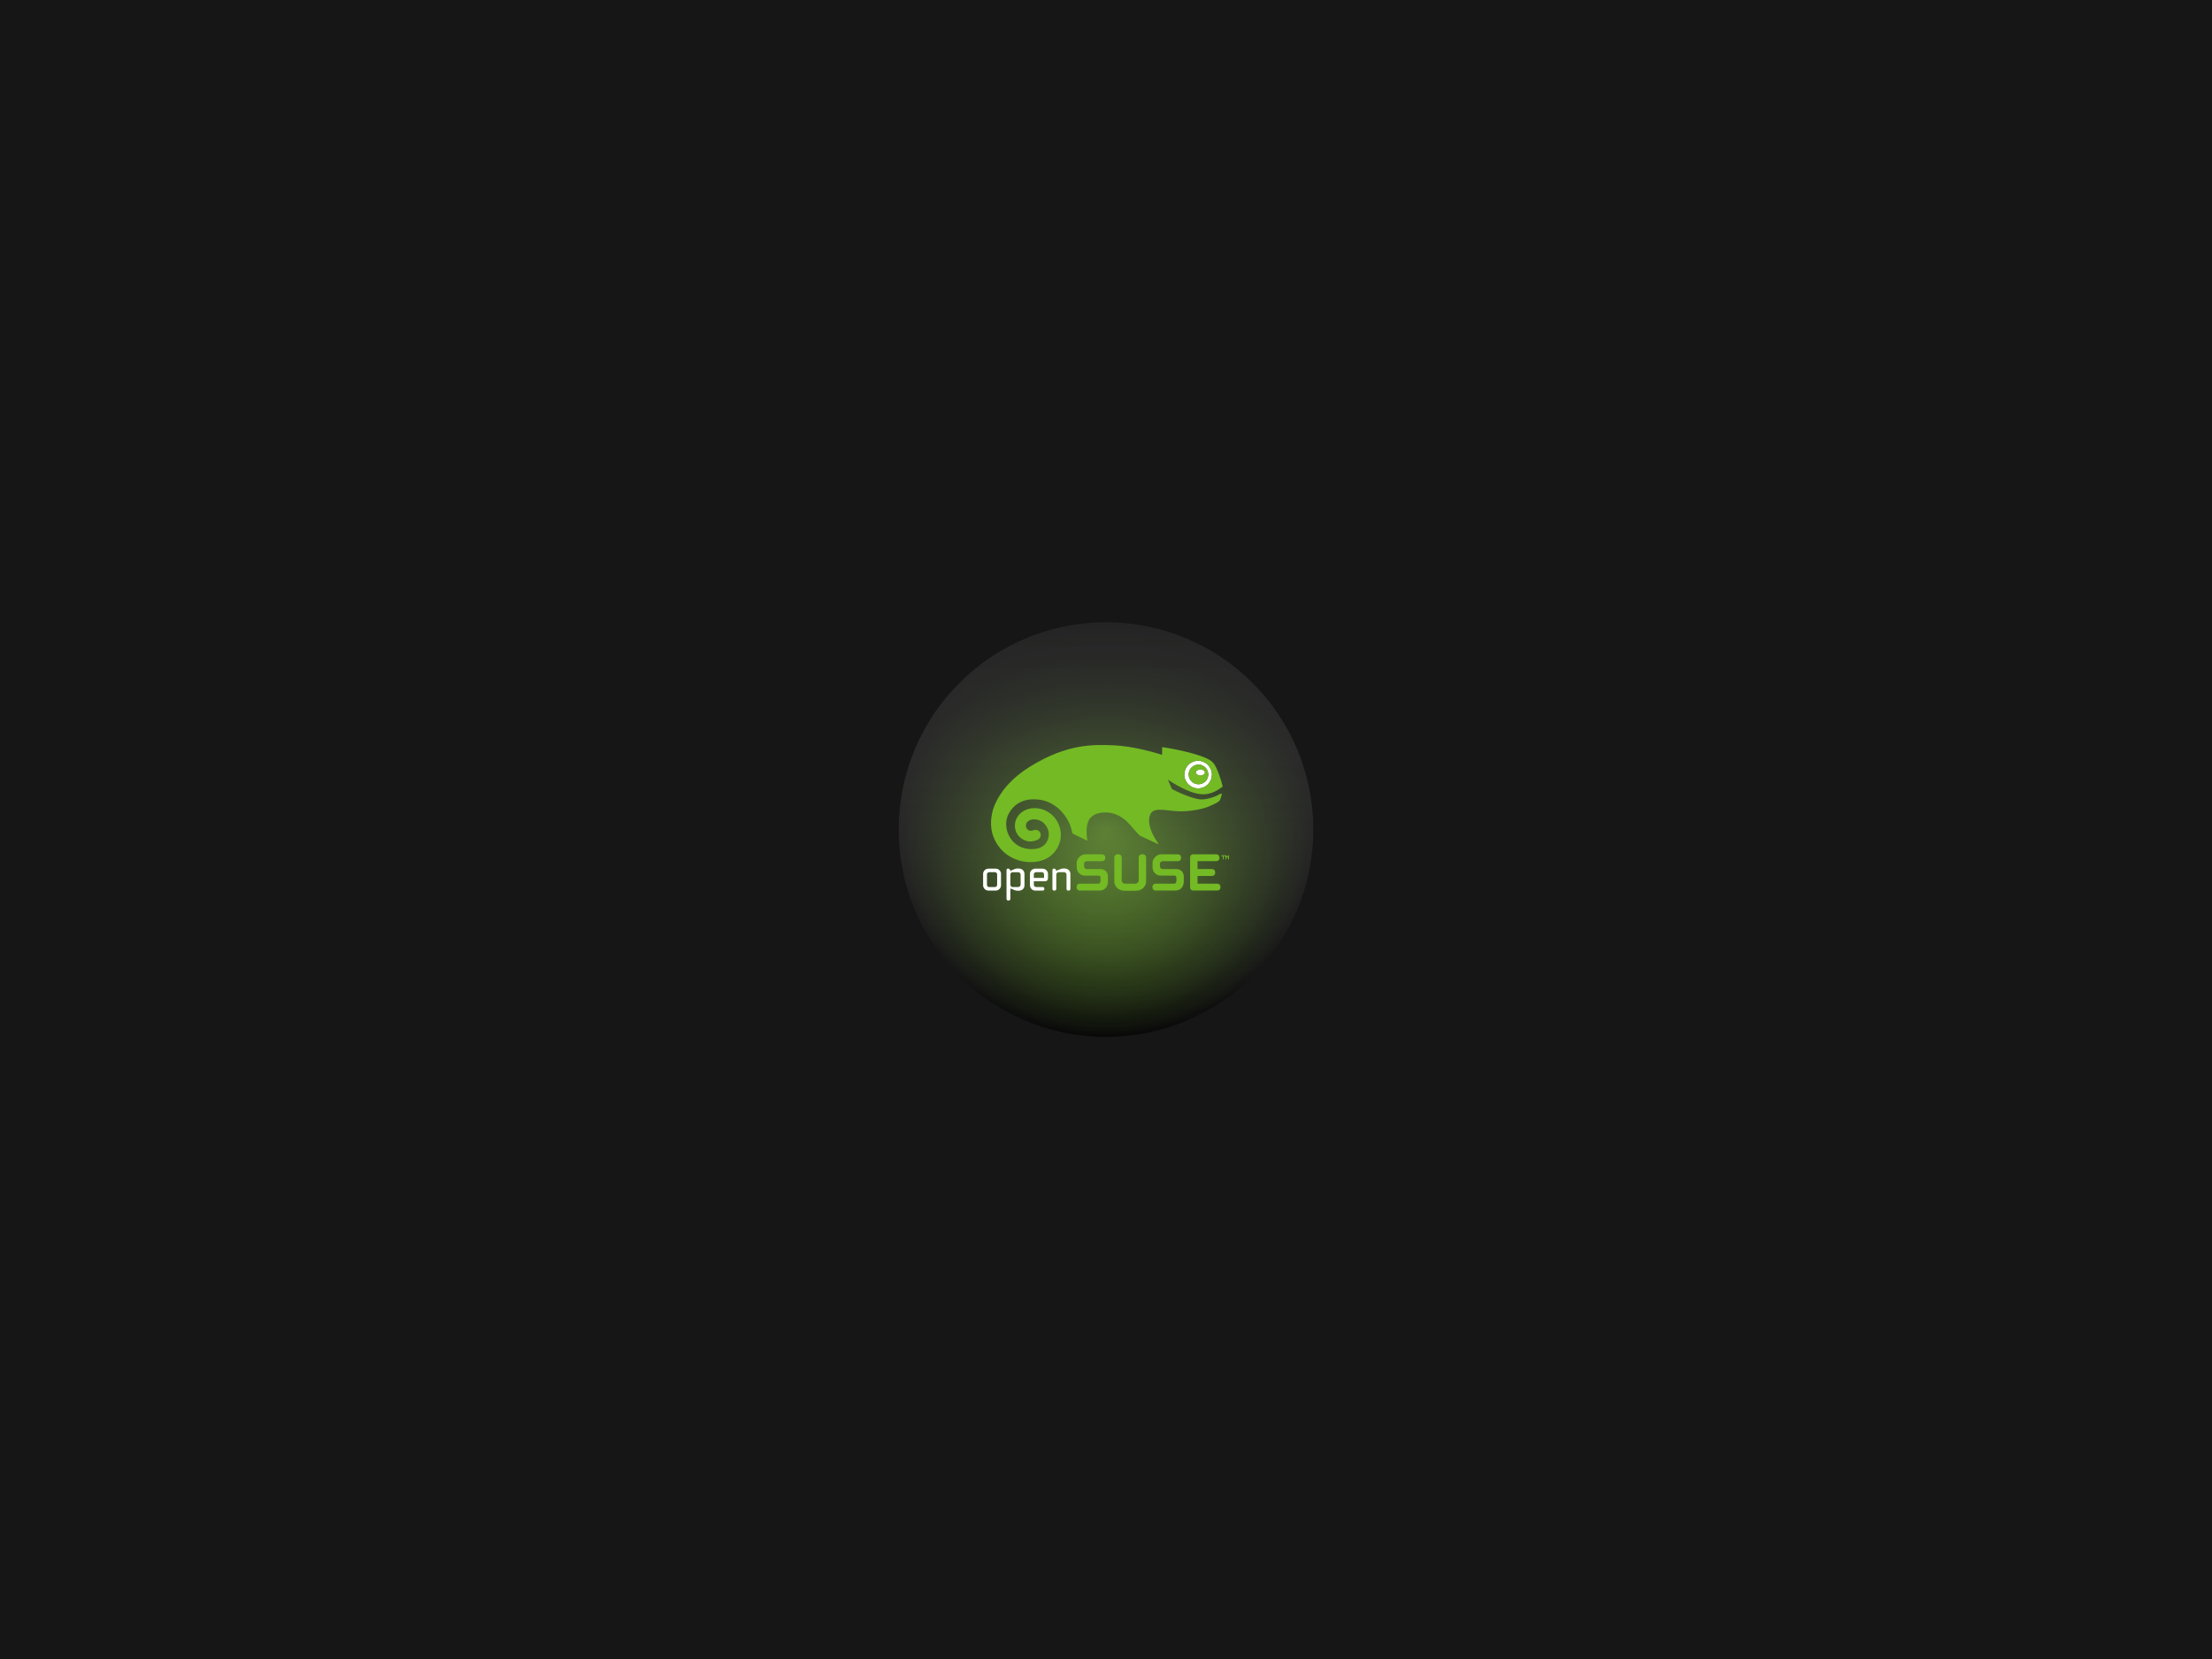
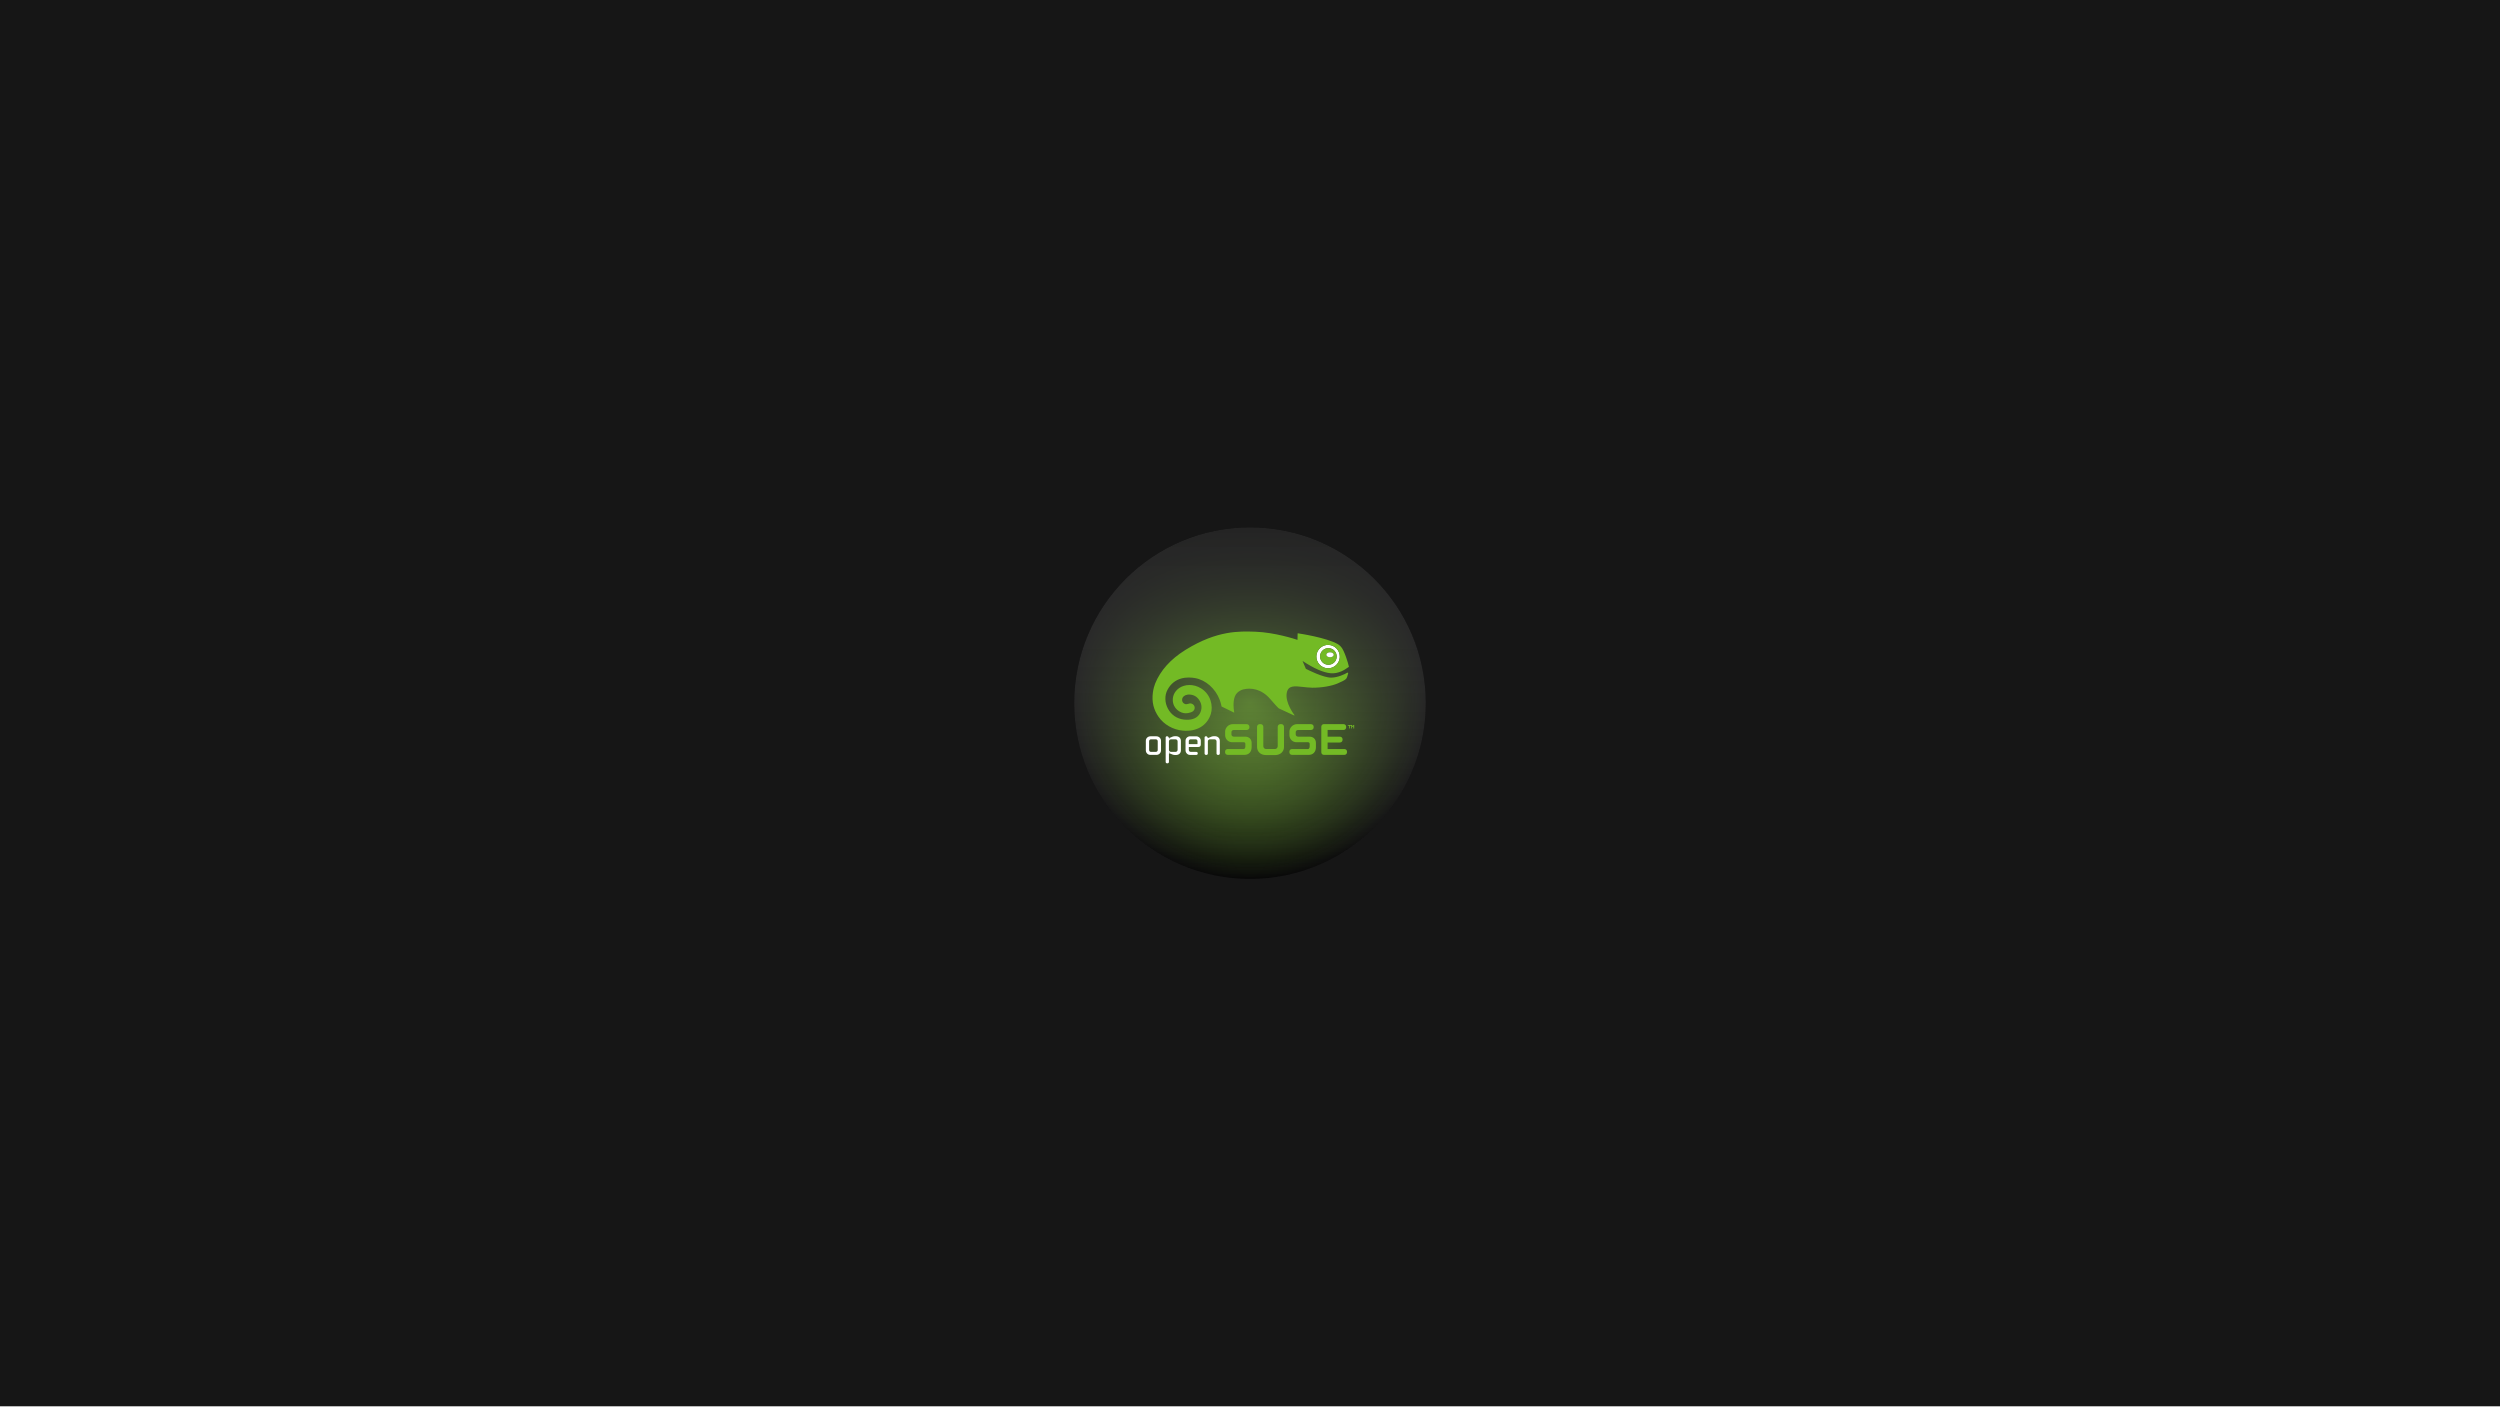
- <svg xmlns="http://www.w3.org/2000/svg" xmlns:ns1="http://www.openswatchbook.org/uri/2009/osb" xmlns:xlink="http://www.w3.org/1999/xlink" id="svg3004" version="1.1" width="640" height="480" xml:space="preserve">
+ <svg xmlns="http://www.w3.org/2000/svg" xmlns:ns1="http://www.openswatchbook.org/uri/2009/osb" xmlns:xlink="http://www.w3.org/1999/xlink" id="svg3004" version="1.1" width="1280" height="720" xml:space="preserve">
  <defs id="defs3008">
    <linearGradient id="linearGradient4028">
      <stop style="stop-color:#73ba25;stop-opacity:1;" offset="0" id="stop4030" />
      <stop style="stop-color:#73ba25;stop-opacity:0;" offset="1" id="stop4032" />
    </linearGradient>
    <linearGradient id="linearGradient4164">
      <stop style="stop-color:#a80030;stop-opacity:1;" offset="0" id="stop4166" />
      <stop style="stop-color:#a80030;stop-opacity:0;" offset="1" id="stop4168" />
    </linearGradient>
    <linearGradient id="linearGradient5303">
      <stop style="stop-color:#f26711;stop-opacity:1;" offset="0" id="stop5305" />
      <stop style="stop-color:#f26711;stop-opacity:0;" offset="1" id="stop5307" />
    </linearGradient>
    <linearGradient id="linearGradient5267">
      <stop style="stop-color:#666666;stop-opacity:1;" offset="0" id="stop5269" />
      <stop style="stop-color:#666666;stop-opacity:0;" offset="1" id="stop5271" />
    </linearGradient>
    <linearGradient id="linearGradient5251" ns1:paint="solid">
      <stop style="stop-color:#666666;stop-opacity:1;" offset="0" id="stop5253" />
    </linearGradient>
    <linearGradient xlink:href="#linearGradient5267" id="linearGradient5273" x1="-395.365" y1="-212.642" x2="4.763" y2="-212.642" gradientUnits="userSpaceOnUse" />
    <radialGradient xlink:href="#linearGradient5303" id="radialGradient5325" cx="-163.148" cy="-366.263" fx="-163.148" fy="-366.263" r="144.094" gradientTransform="matrix(1,0,0,0.9338842,0,-24.21576)" gradientUnits="userSpaceOnUse" />
    <radialGradient xlink:href="#linearGradient4164" id="radialGradient4170" cx="1447.778" cy="-272.917" fx="1447.778" fy="-272.917" r="223.333" gradientTransform="matrix(1,0,0,0.9751244,0,-6.788974)" gradientUnits="userSpaceOnUse" />
    <radialGradient xlink:href="#linearGradient4164-9" id="radialGradient4170-9" cx="1447.778" cy="-272.917" fx="1447.778" fy="-272.917" r="223.333" gradientTransform="matrix(1,0,0,0.9751244,0,-6.788974)" gradientUnits="userSpaceOnUse" />
    <linearGradient id="linearGradient4164-9">
      <stop style="stop-color:#a80030;stop-opacity:1;" offset="0" id="stop4166-0" />
      <stop style="stop-color:#a80030;stop-opacity:0;" offset="1" id="stop4168-2" />
    </linearGradient>
    <radialGradient r="223.333" fy="-272.917" fx="1447.778" cy="-272.917" cx="1447.778" gradientTransform="matrix(1,0,0,0.9751244,0,-6.788974)" gradientUnits="userSpaceOnUse" id="radialGradient4206" xlink:href="#linearGradient4164-9" />
    <radialGradient xlink:href="#linearGradient4164" id="radialGradient14319" gradientUnits="userSpaceOnUse" gradientTransform="matrix(1,0,0,0.9751244,0,-6.788974)" cx="1447.778" cy="-272.917" fx="1447.778" fy="-272.917" r="223.333" />
    <linearGradient xlink:href="#linearGradient5267" id="linearGradient14321" gradientUnits="userSpaceOnUse" x1="-395.365" y1="-212.642" x2="4.763" y2="-212.642" />
    <linearGradient xlink:href="#linearGradient5267" id="linearGradient14345" gradientUnits="userSpaceOnUse" x1="-395.365" y1="-212.642" x2="4.763" y2="-212.642" />
    <radialGradient xlink:href="#linearGradient4164" id="radialGradient14347" gradientUnits="userSpaceOnUse" gradientTransform="matrix(1,0,0,0.9751244,0,-6.788974)" cx="1447.778" cy="-272.917" fx="1447.778" fy="-272.917" r="223.333" />
    <radialGradient xlink:href="#linearGradient4164" id="radialGradient14931" gradientUnits="userSpaceOnUse" gradientTransform="matrix(1,0,0,0.9751244,0,-6.788974)" cx="1447.778" cy="-272.917" fx="1447.778" fy="-272.917" r="223.333" />
    <linearGradient xlink:href="#linearGradient5267" id="linearGradient14933" gradientUnits="userSpaceOnUse" x1="-395.365" y1="-212.642" x2="4.763" y2="-212.642" />
    <radialGradient xlink:href="#linearGradient4164" id="radialGradient14961" gradientUnits="userSpaceOnUse" gradientTransform="matrix(1,0,0,0.9751244,0,-6.788974)" cx="1447.778" cy="-272.917" fx="1447.778" fy="-272.917" r="223.333" />
    <linearGradient xlink:href="#linearGradient5267" id="linearGradient14963" gradientUnits="userSpaceOnUse" x1="-395.365" y1="-212.642" x2="4.763" y2="-212.642" />
    <linearGradient xlink:href="#linearGradient5267" id="linearGradient14991" gradientUnits="userSpaceOnUse" x1="-395.365" y1="-212.642" x2="4.763" y2="-212.642" />
    <linearGradient xlink:href="#linearGradient5267" id="linearGradient15015" gradientUnits="userSpaceOnUse" x1="-395.365" y1="-212.642" x2="4.763" y2="-212.642" />
    <radialGradient r="125.556" fy="-292.917" fx="-318.889" cy="-292.917" cx="-318.889" gradientTransform="matrix(1,0,0,1.061947,0,18.14526)" gradientUnits="userSpaceOnUse" id="radialGradient3812" xlink:href="#linearGradient3787-8" />
    <linearGradient id="linearGradient3787-8">
      <stop style="stop-color:#000000;stop-opacity:1;" offset="0" id="stop3789-9" />
      <stop style="stop-color:#000000;stop-opacity:0;" offset="1" id="stop3791-4" />
    </linearGradient>
    <linearGradient xlink:href="#linearGradient5267" id="linearGradient3258" gradientUnits="userSpaceOnUse" x1="-395.365" y1="-212.642" x2="4.763" y2="-212.642" />
    <radialGradient xlink:href="#linearGradient4028" id="radialGradient4034" cx="1447.778" cy="-272.917" fx="1447.778" fy="-272.917" r="223.333" gradientTransform="matrix(1,0,0,0.9751244,0,-6.788974)" gradientUnits="userSpaceOnUse" />
    <radialGradient xlink:href="#linearGradient3787-8" id="radialGradient4036" gradientUnits="userSpaceOnUse" gradientTransform="matrix(1,0,0,1.061947,0,18.14526)" cx="-318.889" cy="-292.917" fx="-318.889" fy="-292.917" r="125.556" />
    <radialGradient xlink:href="#linearGradient3787-8" id="radialGradient4104" gradientUnits="userSpaceOnUse" gradientTransform="matrix(1,0,0,1.061947,0,18.14526)" cx="-318.889" cy="-292.917" fx="-318.889" fy="-292.917" r="125.556" />
    <radialGradient xlink:href="#linearGradient4028" id="radialGradient4106" gradientUnits="userSpaceOnUse" gradientTransform="matrix(1,0,0,0.9751244,0,-6.788974)" cx="1447.778" cy="-272.917" fx="1447.778" fy="-272.917" r="223.333" />
    <linearGradient xlink:href="#linearGradient5267" id="linearGradient4108" gradientUnits="userSpaceOnUse" x1="-395.365" y1="-212.642" x2="4.763" y2="-212.642" />
    <linearGradient xlink:href="#linearGradient5267-6" id="linearGradient3070" gradientUnits="userSpaceOnUse" x1="-395.365" y1="-212.642" x2="4.763" y2="-212.642" />
    <linearGradient id="linearGradient5267-6">
      <stop style="stop-color:#666666;stop-opacity:1;" offset="0" id="stop5269-8" />
      <stop style="stop-color:#666666;stop-opacity:0;" offset="1" id="stop5271-6" />
    </linearGradient>
    <radialGradient xlink:href="#linearGradient4028-5" id="radialGradient3072" gradientUnits="userSpaceOnUse" gradientTransform="matrix(1,0,0,0.9751244,0,-6.788974)" cx="1447.778" cy="-272.917" fx="1447.778" fy="-272.917" r="223.333" />
    <linearGradient id="linearGradient4028-5">
      <stop style="stop-color:#73ba25;stop-opacity:1;" offset="0" id="stop4030-5" />
      <stop style="stop-color:#73ba25;stop-opacity:0;" offset="1" id="stop4032-1" />
    </linearGradient>
    <radialGradient xlink:href="#linearGradient3787-8-7" id="radialGradient3074" gradientUnits="userSpaceOnUse" gradientTransform="matrix(1,0,0,1.061947,0,18.14526)" cx="-318.889" cy="-292.917" fx="-318.889" fy="-292.917" r="125.556" />
    <linearGradient id="linearGradient3787-8-7">
      <stop style="stop-color:#000000;stop-opacity:1;" offset="0" id="stop3789-9-7" />
      <stop style="stop-color:#000000;stop-opacity:0;" offset="1" id="stop3791-4-9" />
    </linearGradient>
    <radialGradient r="125.556" fy="-292.917" fx="-318.889" cy="-292.917" cx="-318.889" gradientTransform="matrix(1,0,0,1.061947,0,18.14526)" gradientUnits="userSpaceOnUse" id="radialGradient3116" xlink:href="#linearGradient3787-8-7" />
    <radialGradient xlink:href="#linearGradient3787-8-7" id="radialGradient3131" gradientUnits="userSpaceOnUse" gradientTransform="matrix(1,0,0,1.061947,0,18.14526)" cx="-318.889" cy="-292.917" fx="-318.889" fy="-292.917" r="125.556" />
    <radialGradient xlink:href="#linearGradient4028-5" id="radialGradient3133" gradientUnits="userSpaceOnUse" gradientTransform="matrix(1,0,0,0.9751244,0,-6.788974)" cx="1447.778" cy="-272.917" fx="1447.778" fy="-272.917" r="223.333" />
    <linearGradient xlink:href="#linearGradient5267-6" id="linearGradient3135" gradientUnits="userSpaceOnUse" x1="-395.365" y1="-212.642" x2="4.763" y2="-212.642" />
    <radialGradient xlink:href="#linearGradient3787-8-4" id="radialGradient3841" gradientUnits="userSpaceOnUse" gradientTransform="matrix(1,0,0,1.061947,0,18.14526)" cx="-318.889" cy="-292.917" fx="-318.889" fy="-292.917" r="125.556" />
    <linearGradient id="linearGradient3787-8-4">
      <stop style="stop-color:#000000;stop-opacity:1;" offset="0" id="stop3789-9-8" />
      <stop style="stop-color:#000000;stop-opacity:0;" offset="1" id="stop3791-4-6" />
    </linearGradient>
    <radialGradient xlink:href="#linearGradient4028-57" id="radialGradient3839" gradientUnits="userSpaceOnUse" gradientTransform="matrix(1,0,0,0.9751244,0,-6.788974)" cx="1447.778" cy="-272.917" fx="1447.778" fy="-272.917" r="223.333" />
    <linearGradient id="linearGradient4028-57">
      <stop style="stop-color:#73ba25;stop-opacity:1;" offset="0" id="stop4030-6" />
      <stop style="stop-color:#73ba25;stop-opacity:0;" offset="1" id="stop4032-9" />
    </linearGradient>
    <linearGradient xlink:href="#linearGradient5267-9" id="linearGradient3837" gradientUnits="userSpaceOnUse" x1="-395.365" y1="-212.642" x2="4.763" y2="-212.642" />
    <linearGradient id="linearGradient5267-9">
      <stop style="stop-color:#242424;stop-opacity:1;" offset="0" id="stop5269-4" />
      <stop style="stop-color:#666666;stop-opacity:0;" offset="1" id="stop5271-7" />
    </linearGradient>
    <linearGradient xlink:href="#linearGradient5267-9" id="linearGradient3866" gradientUnits="userSpaceOnUse" x1="-395.365" y1="-212.642" x2="4.763" y2="-212.642" />
    <radialGradient xlink:href="#linearGradient4028-57" id="radialGradient3868" gradientUnits="userSpaceOnUse" gradientTransform="matrix(1,0,0,0.9751244,0,-6.788974)" cx="1447.778" cy="-272.917" fx="1447.778" fy="-272.917" r="223.333" />
    <radialGradient xlink:href="#linearGradient3787-8-4" id="radialGradient3870" gradientUnits="userSpaceOnUse" gradientTransform="matrix(1,0,0,1.061947,0,18.14526)" cx="-318.889" cy="-292.917" fx="-318.889" fy="-292.917" r="125.556" />
    <linearGradient xlink:href="#linearGradient5267-9" id="linearGradient3863" gradientUnits="userSpaceOnUse" x1="-395.365" y1="-212.642" x2="4.763" y2="-212.642" />
    <radialGradient xlink:href="#linearGradient4028-57" id="radialGradient3865" gradientUnits="userSpaceOnUse" gradientTransform="matrix(1,0,0,0.9751244,0,-6.788974)" cx="1447.778" cy="-272.917" fx="1447.778" fy="-272.917" r="223.333" />
    <radialGradient xlink:href="#linearGradient3787-8-4" id="radialGradient3867" gradientUnits="userSpaceOnUse" gradientTransform="matrix(1,0,0,1.061947,0,18.14526)" cx="-318.889" cy="-292.917" fx="-318.889" fy="-292.917" r="125.556" />
  </defs>
-   <g id="g3012" transform="matrix(1.25,0,0,-1.25,0,480)">
-     <rect style="fill:#161616;fill-opacity:1;stroke:none" id="rect3036" width="512" height="384" x="0" y="-384" transform="scale(1,-1)" />
-     <g id="g3869" transform="matrix(0.7500001,0,0,0.7500001,63.99998,47.99999)">
+   <g id="g3012" transform="matrix(1.25,0,0,-1.25,0,720)">
+     <rect style="fill:#161616;fill-opacity:1;stroke:none" id="rect3036" width="1024" height="576" x="0" y="-576" transform="scale(1,-1)" />
+     <g id="g3869" transform="matrix(1.125,0,0,1.125,224,71.99998)">
      <path transform="matrix(0.6446042,0,0,-0.5973332,342.1007,-9.706629)" d="m -34.286,-337.679 c 0,59.173 -44.452,107.143 -99.286,107.143 -54.834,0 -99.286,-47.969 -99.286,-107.143 0,-59.173 44.452,-107.143 99.286,-107.143 54.834,0 99.286,47.969 99.286,107.143 z" id="path3219" style="fill:#080808;fill-opacity:1;fill-rule:nonzero;stroke:none" />
      <path transform="matrix(0,0.5097344,0.4799999,0,396.6,354.5486)" d="m -193.333,-292.917 c 0,73.638 -56.213,133.333 -125.556,133.333 -69.342,0 -125.556,-59.695 -125.556,-133.333 0,-73.638 56.213,-133.333 125.556,-133.333 69.342,0 125.556,59.695 125.556,133.333 z" id="path5277-0" style="opacity:0.75;fill:url(#radialGradient3867);fill-opacity:1;fill-rule:evenodd;stroke:none" />
      <path transform="matrix(0.2865671,0,0,-0.2938775,-158.8855,111.7959)" d="m 1671.111,-272.917 c 0,120.275 -99.99,217.778 -223.333,217.778 -123.344,0 -223.333,-97.502 -223.333,-217.778 0,-120.275 99.99,-217.778 223.333,-217.778 123.344,0 223.333,97.502 223.333,217.778 z" id="path4162" style="fill:url(#radialGradient3865);fill-opacity:1;fill-rule:nonzero;stroke:none" />
      <path transform="matrix(0,-0.319897,-0.3445044,0,182.7439,129.5238)" d="m 4.763,-212.642 c 0,102.6 -89.572,185.774 -200.064,185.774 -110.493,0 -200.064,-83.174 -200.064,-185.774 0,-102.6 89.572,-185.774 200.064,-185.774 110.493,0 200.064,83.174 200.064,185.774 z" id="path3806" style="fill:url(#linearGradient3863);fill-opacity:1;fill-rule:evenodd;stroke:none" />
      <g transform="matrix(0.5577374,0,0,0.5577356,-655.183,-31.97464)" id="g4068">
        <path style="fill:#73ba25" d="m 1700.263,385.204 c 0,-0.104 -0.088,-0.192 -0.197,-0.192 h -0.088 c -0.104,0 -0.192,0.088 -0.192,0.192 v 1.631 h -0.92 v -1.631 c 0,-0.104 -0.093,-0.192 -0.203,-0.192 h -0.082 c -0.104,0 -0.192,0.088 -0.192,0.192 v 1.631 h -0.69 c -0.099,0 -0.181,0.071 -0.181,0.181 v 0.093 c 0,0.11 0.082,0.175 0.181,0.175 h 2.414 c 0.093,0 0.159,-0.033 0.192,-0.088 l 0.454,-0.684 0.455,0.684 c 0.038,0.049 0.093,0.088 0.192,0.088 h 0.307 v -2.097 c 0,-0.099 -0.093,-0.192 -0.203,-0.192 l -0.027,0.016 h -0.088 c -0.104,0 -0.192,0.088 -0.192,0.192 v 1.369 l -0.301,-0.46 c -0.033,-0.044 -0.093,-0.066 -0.148,-0.066 h -0.033 c -0.055,0 -0.12,0.022 -0.153,0.066 l -0.307,0.46 v -1.368 z" id="path3135" />
        <path style="fill:#73ba25" d="m 1697.033,369.928 v -0.443 c 0,-0.975 -0.74,-1.686 -1.764,-1.686 h -13.32 c -0.969,0 -1.692,0.728 -1.692,1.686 v 16.71 c 0,0.964 0.75,1.686 1.725,1.686 l 0.01,-0.016 h 12.729 c 1.024,0 1.768,-0.706 1.768,-1.68 v -0.444 c 0,-0.974 -0.745,-1.68 -1.768,-1.68 0,0 -9.866,0 -10.353,0 0,-0.439 0,-3.942 0,-4.375 0.488,0 7.988,0 7.988,0 1.024,0 1.768,-0.718 1.768,-1.692 v -0.439 c 0,-0.98 -0.745,-1.686 -1.768,-1.686 0,0 -7.5,0 -7.988,0 0,-0.439 0,-3.827 0,-4.26 0.488,0 10.906,0 10.906,0 1.029,-5.5e-4 1.763,-0.718 1.763,-1.681 z" id="path3137" />
        <path style="fill:#ffffff" d="m 1684.938,439.592 c 4.21,-0.148 7.512,-3.696 7.369,-7.9 -0.077,-2.037 -0.93,-3.92 -2.42,-5.311 -1.489,-1.396 -3.427,-2.119 -5.475,-2.048 -4.205,0.153 -7.5,3.696 -7.363,7.9 0.071,2.037 0.925,3.926 2.42,5.316 1.489,1.391 3.432,2.113 5.469,2.042 z m 5.371,-7.742 c 0.099,2.995 -2.245,5.513 -5.24,5.617 -1.45,0.055 -2.831,-0.46 -3.887,-1.451 -1.057,-0.986 -1.676,-2.327 -1.72,-3.778 -0.099,-2.995 2.245,-5.513 5.235,-5.623 1.456,-0.044 2.836,0.471 3.898,1.456 1.057,0.991 1.67,2.332 1.714,3.778 z" id="path3139" />
        <path style="fill:#73ba25" d="m 1685.07,437.468 c 2.995,-0.104 5.338,-2.623 5.24,-5.617 -0.044,-1.445 -0.657,-2.787 -1.714,-3.778 -1.062,-0.986 -2.442,-1.5 -3.898,-1.456 -2.989,0.11 -5.333,2.628 -5.235,5.623 0.044,1.451 0.662,2.792 1.72,3.778 1.057,0.991 2.436,1.506 3.887,1.451 z m 3.296,-4.331 c 0,0.892 -1.079,1.61 -2.409,1.61 -1.33,0 -2.404,-0.717 -2.404,-1.61 0,-0.881 1.073,-1.604 2.404,-1.604 1.33,0 2.409,0.723 2.409,1.604 z" id="path3141" />
        <path style="fill:#ffffff" d="m 1685.957,434.747 c 1.33,0 2.409,-0.717 2.409,-1.61 0,-0.881 -1.079,-1.604 -2.409,-1.604 -1.33,0 -2.404,0.723 -2.404,1.604 0,0.892 1.073,1.61 2.404,1.61 z" id="path3143" />
        <path style="fill:#73ba25" d="m 1676.748,375.518 v -2.677 c 0,-3.067 -1.829,-5.042 -4.681,-5.042 h -10.879 c -1.024,0 -1.763,0.717 -1.763,1.686 v 0.443 c 0,0.97 0.739,1.681 1.763,1.681 h 10.321 c 1.122,0 1.155,1.538 1.155,1.708 v 1.604 c 0,0.526 -0.208,1.144 -1.155,1.144 h -7.562 c -2.152,0 -4.484,1.763 -4.484,4.604 v 2.48 c 0,1.938 1.829,4.73 5.124,4.73 v -0.022 h 8.881 c 1.035,0 1.801,-0.728 1.801,-1.681 v -0.443 c 0,-0.964 -0.762,-1.686 -1.764,-1.686 h -8.245 c -1.084,0 -1.703,-0.531 -1.703,-1.462 v -1.473 c 0,-0.602 0.504,-1.428 1.627,-1.428 h 7.446 c 2.053,-5.5e-4 4.117,-1.293 4.117,-4.167 z" id="path3145" />
        <path style="fill:#73ba25" d="m 1654.141,387.881 c 0.992,0 1.764,-0.777 1.764,-1.768 v -13.156 c 0,-3.061 -2.404,-5.278 -5.721,-5.278 h -6.149 c -3.318,0 -5.721,2.218 -5.721,5.278 v 13.156 c 0,0.991 0.783,1.768 1.763,1.768 h 0.558 c 0.986,0 1.768,-0.794 1.768,-1.768 v -12.67 c 0,-1.013 0.816,-1.829 1.823,-1.829 h 5.754 c 1.002,0 1.823,0.816 1.823,1.829 v 12.669 c 0,0.974 0.794,1.768 1.768,1.768 h 0.012 0.557 z" id="path3147" />
        <path style="fill:#73ba25" d="m 1634.782,375.518 v -2.677 c 0,-3.067 -1.84,-5.042 -4.681,-5.042 h -10.884 c -1.029,0 -1.768,0.717 -1.768,1.686 v 0.443 c 0,0.97 0.745,1.681 1.768,1.681 h 10.32 c 1.117,0 1.144,1.538 1.144,1.708 v 1.604 c 0,0.526 -0.197,1.144 -1.144,1.144 h -7.561 c -2.163,0 -4.484,1.763 -4.484,4.604 v 2.48 c 0,1.938 1.823,4.73 5.125,4.73 l 0.011,-0.022 h 8.886 c 1.029,0 1.801,-0.728 1.801,-1.681 v -0.443 c 0,-0.964 -0.761,-1.686 -1.768,-1.686 h -8.245 c -1.09,0 -1.708,-0.531 -1.708,-1.462 v -1.473 c 0,-0.602 0.504,-1.428 1.626,-1.428 h 7.441 c 2.053,-5.5e-4 4.123,-1.293 4.123,-4.167 z" id="path3149" />
        <path style="fill:#73ba25" d="m 1697.115,421.382 0.559,0.104 c 0.153,-0.12 0.131,-0.367 0.082,-0.586 -0.103,-0.509 -0.35,-1.434 -0.52,-1.872 l -0.142,-0.361 c -0.197,-0.537 -0.394,-1.046 -0.772,-1.352 -1.04,-0.947 -2.704,-1.703 -5.31,-2.842 -4.03,-1.763 -10.561,-2.874 -16.628,-2.836 -2.174,0.049 -4.277,0.29 -6.122,0.498 -5.65,0.646 -9.734,1.106 -10.583,-4.03 -1.073,-6.439 4.983,-14.257 5.043,-14.328 l -0.01,-0.214 -0.197,-0.049 c 0,0 -9.652,4.446 -9.889,4.577 l -0.307,0.218 -0.246,0.236 c -0.728,0.7 -2.19,2.272 -5.157,5.71 -5.754,6.652 -12.489,7.528 -17.679,6.263 -1.265,-0.301 -2.874,-1.226 -3.92,-2.267 -2.71,-2.672 -2.404,-8.054 -2.25,-10.014 0.181,-2.217 0.296,-2.382 0.345,-2.562 l -0.033,-0.224 -0.192,-0.022 -0.11,0.077 -7.917,3.871 -0.301,1.292 c -0.203,0.854 -0.438,1.801 -0.887,2.989 -2.831,7.462 -9.193,13.074 -16.201,14.284 -4.736,0.816 -13.37,0.909 -17.942,-7.72 -1.911,-3.603 -1.796,-8.295 0.301,-12.248 2.135,-4.047 5.951,-6.641 10.468,-7.139 4.479,-0.488 7.846,0.547 9.735,2.995 1.905,2.469 2.261,5.831 0.909,8.568 -1.451,2.94 -3.641,4.5 -6.685,4.757 -2.316,0.208 -4.035,-0.756 -4.654,-1.741 -0.181,-0.307 -0.509,-0.877 -0.515,-1.686 v -0.027 c 0,-2.206 2.02,-2.809 2.431,-2.837 0.126,0 0.734,0.016 1.538,0.219 l 0.389,0.125 0.268,0.094 0.197,0.038 c 1.467,0.268 2.88,-0.597 3.291,-2.026 0.071,-0.262 0.11,-0.526 0.11,-0.788 0,-0.947 -0.482,-1.829 -1.281,-2.365 l 0.033,0.011 -0.088,-0.049 -0.131,-0.082 c -0.422,-0.268 -0.81,-0.416 -1.221,-0.542 -1.15,-0.377 -2.168,-0.553 -3.192,-0.553 -3.493,0.005 -8.36,3.011 -8.426,8.656 -0.033,3.186 1.566,6.088 4.38,7.955 3.241,2.141 8.842,2.869 14.038,-0.318 6.395,-3.915 8.065,-11.579 6.395,-16.808 -2.425,-7.572 -9.247,-11.618 -18.254,-10.813 -6.378,0.569 -12.302,3.937 -15.828,9.006 -1.566,2.245 -2.727,4.747 -3.351,7.243 -1.44,5.71 0.016,11.777 1.101,14.465 3.449,8.546 10.052,15.899 19.606,21.862 l 0.602,0.378 c 20.323,12.489 34.706,11.985 45.235,11.619 12.418,-0.433 25.661,-4.714 27.49,-5.322 0.01,0.411 0.077,4.112 0.077,4.112 l 0.055,0.126 0.142,0.038 c 0.833,-0.115 18.675,-2.765 26.193,-7.145 0.93,-0.547 1.39,-1.117 1.966,-1.708 2.075,-2.146 4.824,-11.087 5.114,-12.932 l -0.11,-0.186 c -0.11,-0.038 -0.367,-0.23 -0.712,-0.46 -1.752,-1.226 -5.853,-4.095 -11.109,-3.624 -4.725,0.416 -10.895,3.126 -18.336,8.026 0.329,-0.772 1.878,-4.44 2.141,-5.059 l 0.099,-0.12 c 1.079,-0.558 11.416,-5.825 16.546,-5.721 4.138,0.082 8.556,2.102 10.324,3.165 z m -4.807,10.309 c 0.143,4.205 -3.159,7.753 -7.369,7.9 -2.037,0.071 -3.98,-0.652 -5.469,-2.042 -1.495,-1.391 -2.349,-3.28 -2.42,-5.316 -0.137,-4.205 3.159,-7.747 7.363,-7.9 2.048,-0.071 3.986,0.652 5.475,2.048 1.489,1.391 2.343,3.274 2.42,5.311 z" id="path3151" />
        <path style="fill:#ffffff;fill-opacity:1" d="m 1607.5,379.247 c 0.712,0.339 1.599,0.756 2.77,0.756 h 0.361 c 2.048,0 3.373,-1.221 3.373,-3.099 v -8.223 c 0,-0.498 -0.405,-0.903 -0.892,-0.903 h -0.35 c -0.498,0 -0.892,0.405 -0.892,0.903 v 7.928 c 0,0.745 -0.608,1.352 -1.347,1.352 h -2.973 c -0.745,0 -1.347,-0.607 -1.347,-1.352 v -7.928 c 0,-0.498 -0.405,-0.903 -0.892,-0.903 h -0.35 c -0.498,0 -0.892,0.405 -0.892,0.903 v 10.479 c 0,0.448 0.301,0.766 0.717,0.766 h 0.345 c 0.329,0 0.569,-0.142 0.701,-0.422 l 0.246,-0.449 c 0.104,-0.186 0.159,-0.197 0.296,-0.197 0.307,0 0.684,0.186 1.128,0.389 z" id="path3153" />
        <path style="fill:#ffffff;fill-opacity:1" d="M 1601.603,377.018 V 374.593 c 0,-1.035 -0.602,-1.649 -1.599,-1.649 0,0 -5.946,0 -6.225,0 0,-0.252 0,-1.829 0,-1.829 0,-0.903 0.509,-1.374 1.478,-1.374 h 3.449 c 0.515,0 0.892,-0.356 0.892,-0.843 v -0.274 c 0,-0.493 -0.378,-0.849 -0.892,-0.849 h -4.205 c -1.555,0 -2.869,1.38 -2.869,3 v 6.259 c 0,1.599 1.352,2.89 3.017,2.89 l 0.01,-0.011 h 3.926 c 1.664,5.5e-4 3.022,-1.303 3.022,-2.896 z m -2.157,-2.212 c 0,0.252 0,1.944 0,1.944 0,0.679 -0.526,1.205 -1.199,1.205 h -3.274 c -0.679,0 -1.199,-0.537 -1.199,-1.205 0,0 0,-1.692 0,-1.944 0.263,0 5.409,0 5.672,0 z" id="path3155" />
        <path style="fill:#ffffff;fill-opacity:1" d="m 1580.793,371.1 c 0,-0.514 0.285,-0.958 0.706,-1.188 l -0.504,-1.111 c -0.093,0 -0.197,-0.165 -0.197,-0.318 v -5.305 c 0,-0.487 -0.4,-0.892 -0.892,-0.892 h -0.35 c -0.504,0 -0.892,0.4 -0.892,0.892 v 15.982 c 0,0.426 0.318,0.766 0.695,0.766 h 0.4 c 0.339,0 0.613,-0.262 0.673,-0.399 l 0.263,-0.52 c 0.066,-0.093 0.181,-0.148 0.301,-0.148 l 0.498,-1.073 c -0.421,-0.224 -0.701,-0.668 -0.701,-1.189 v -5.497 z" id="path3157" />
        <path style="fill:#ffffff;fill-opacity:1" d="m 1585.238,379.997 c 2.053,0 3.373,-1.22 3.373,-3.098 v -6.1 c 0,-1.91 -1.292,-3.093 -3.373,-3.093 h -0.367 c -1.177,0 -2.064,0.405 -2.77,0.728 -0.438,0.202 -0.81,0.367 -1.106,0.367 l 0.504,1.111 c 0.192,-0.103 0.411,-0.164 0.641,-0.164 h 2.973 c 0.75,0 1.347,0.608 1.347,1.352 v 5.497 c 0,0.756 -0.591,1.347 -1.347,1.347 h -2.973 c -0.235,0 -0.454,-0.06 -0.646,-0.158 l -0.498,1.073 c 0.296,0 0.668,0.175 1.095,0.383 0.717,0.339 1.599,0.762 2.776,0.762 v -0.006 h 0.372 z" id="path3159" />
        <path style="fill:#ffffff;fill-opacity:1" d="m 1575.624,377.035 v -6.308 c 0,-1.621 -1.314,-2.94 -2.924,-2.94 h -4.074 c -1.604,0 -2.913,1.319 -2.913,2.94 v 6.308 c 0,1.599 1.352,2.89 3.017,2.89 h 3.876 c 1.664,5.5e-4 3.017,-1.297 3.017,-2.89 z m -2.146,-6.061 v 5.749 c 0,0.668 -0.564,1.232 -1.226,1.232 h -3.175 c -0.673,0 -1.226,-0.553 -1.226,-1.232 v -5.749 c 0,-0.69 0.526,-1.226 1.199,-1.226 h 3.203 c 0.679,0 1.226,0.553 1.226,1.226 z" id="path3161" />
      </g>
    </g>
  </g>
</svg>
